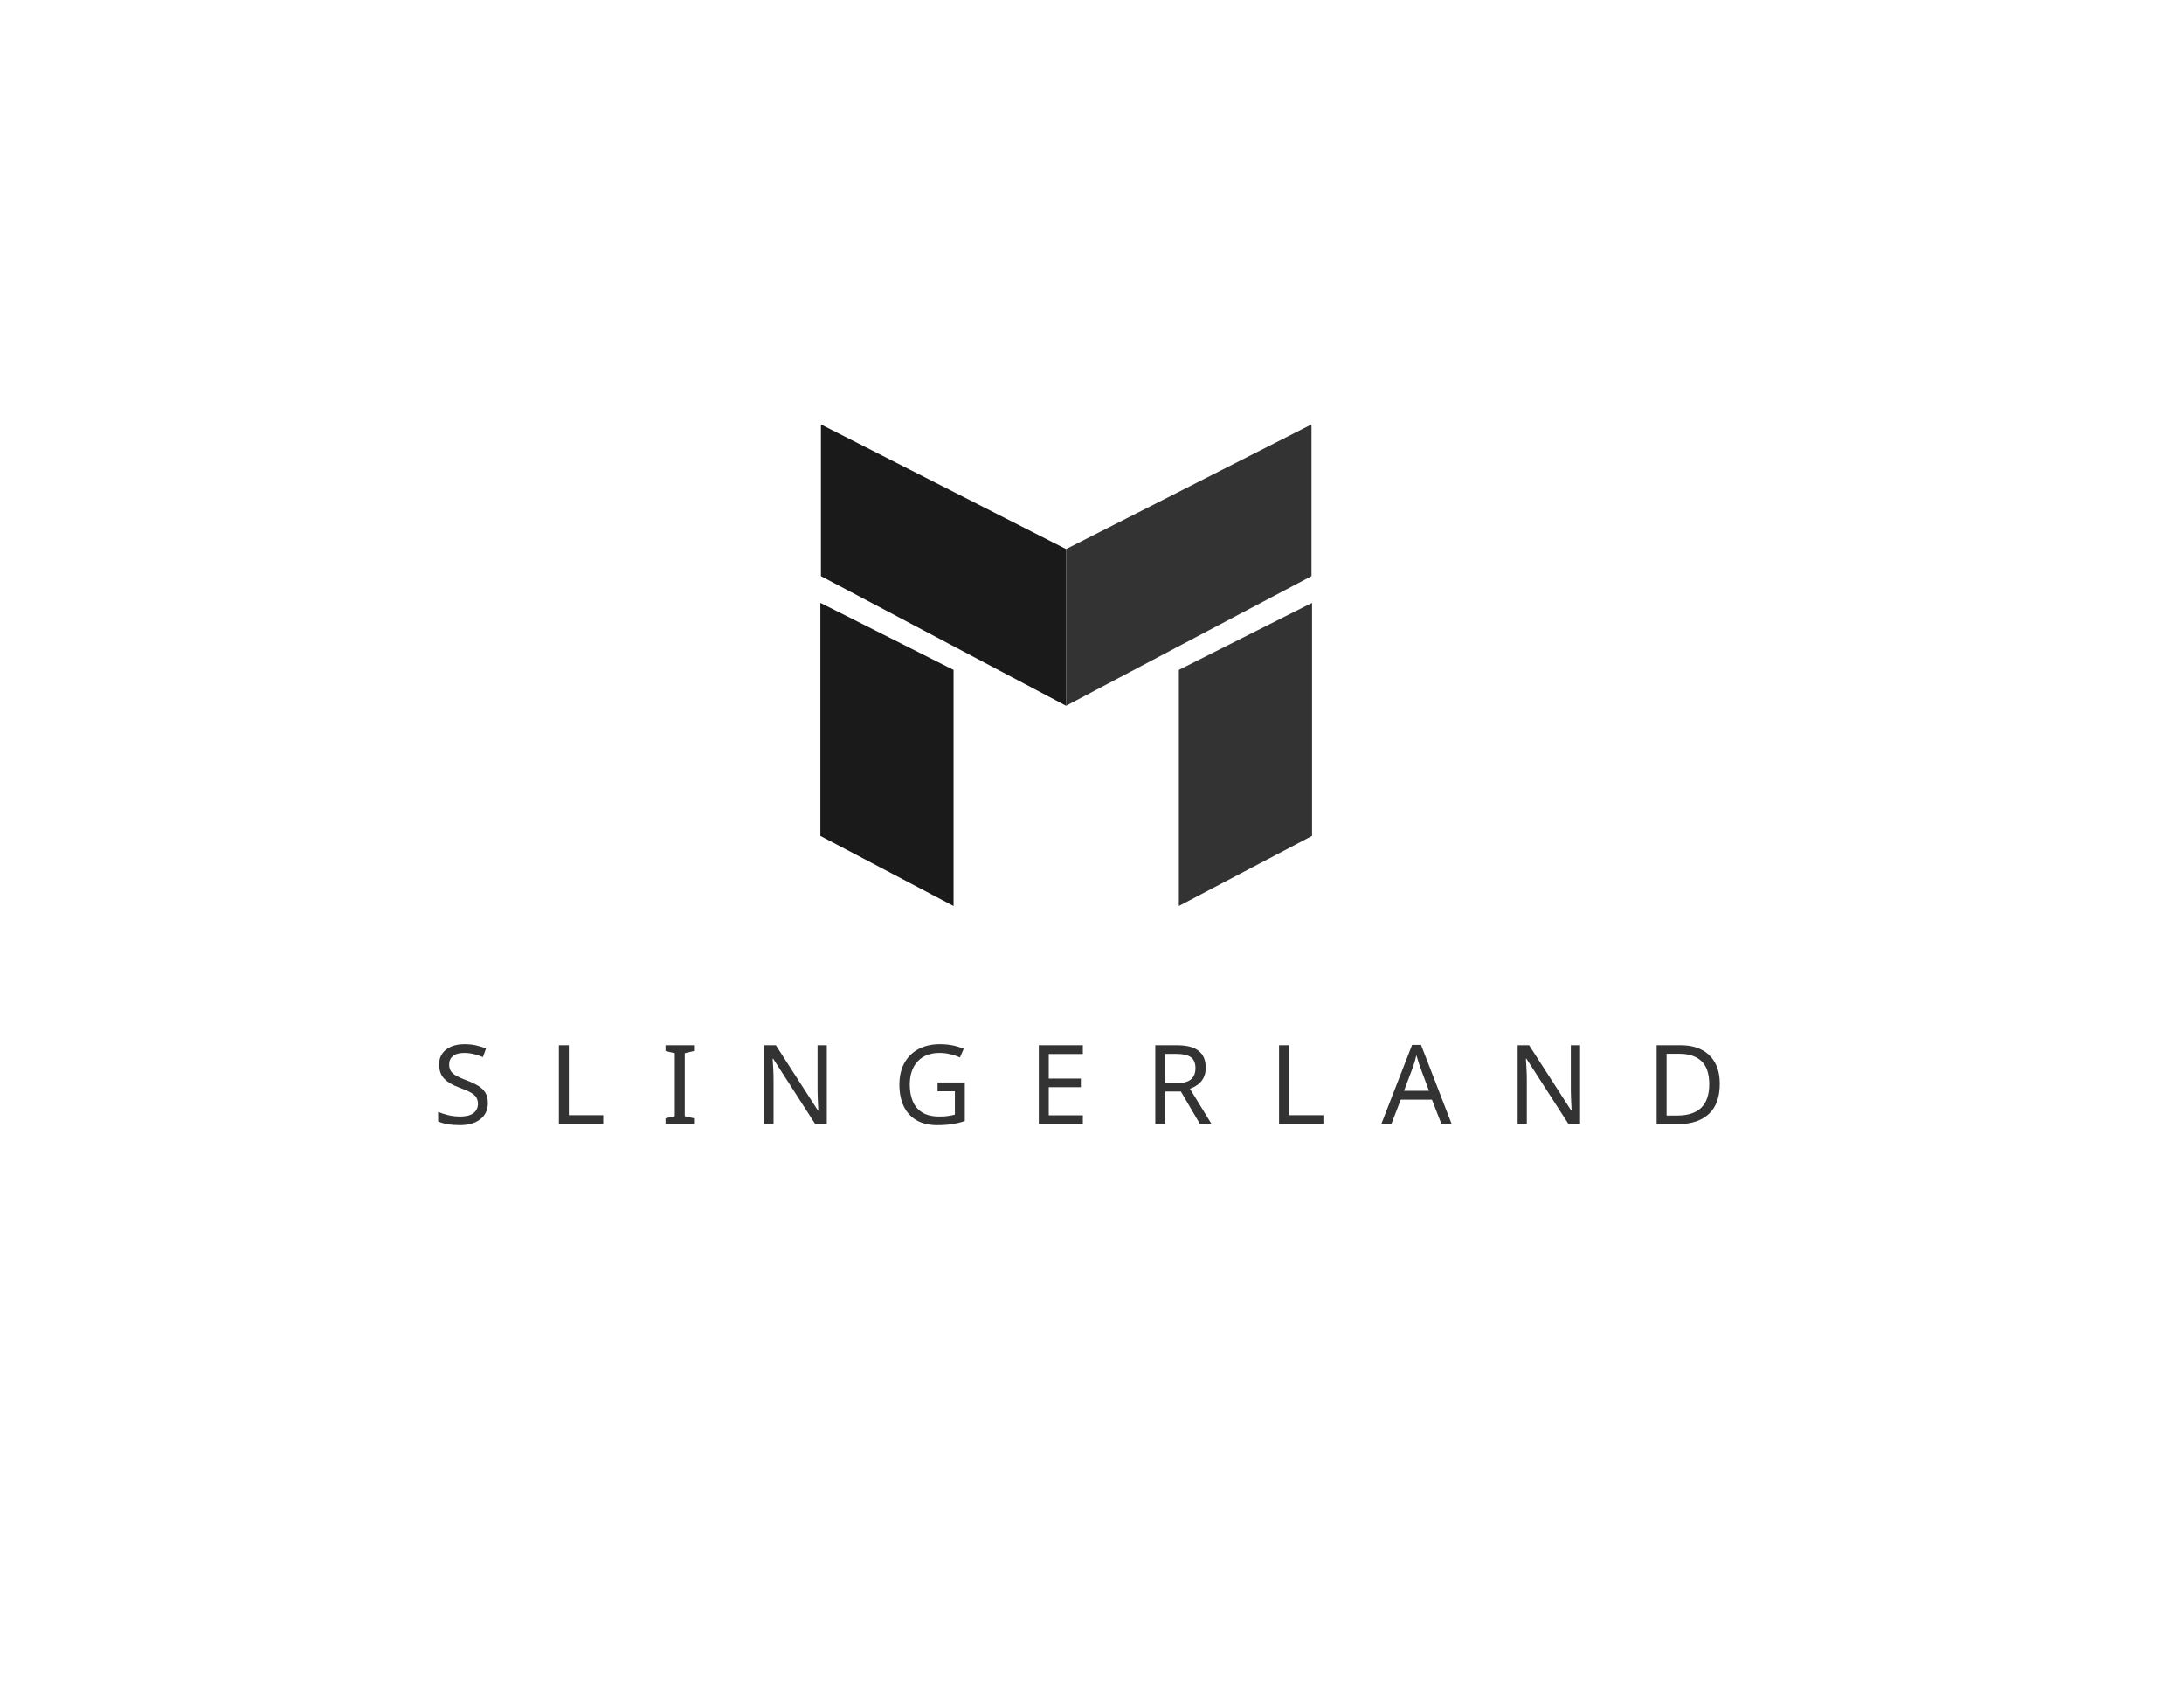
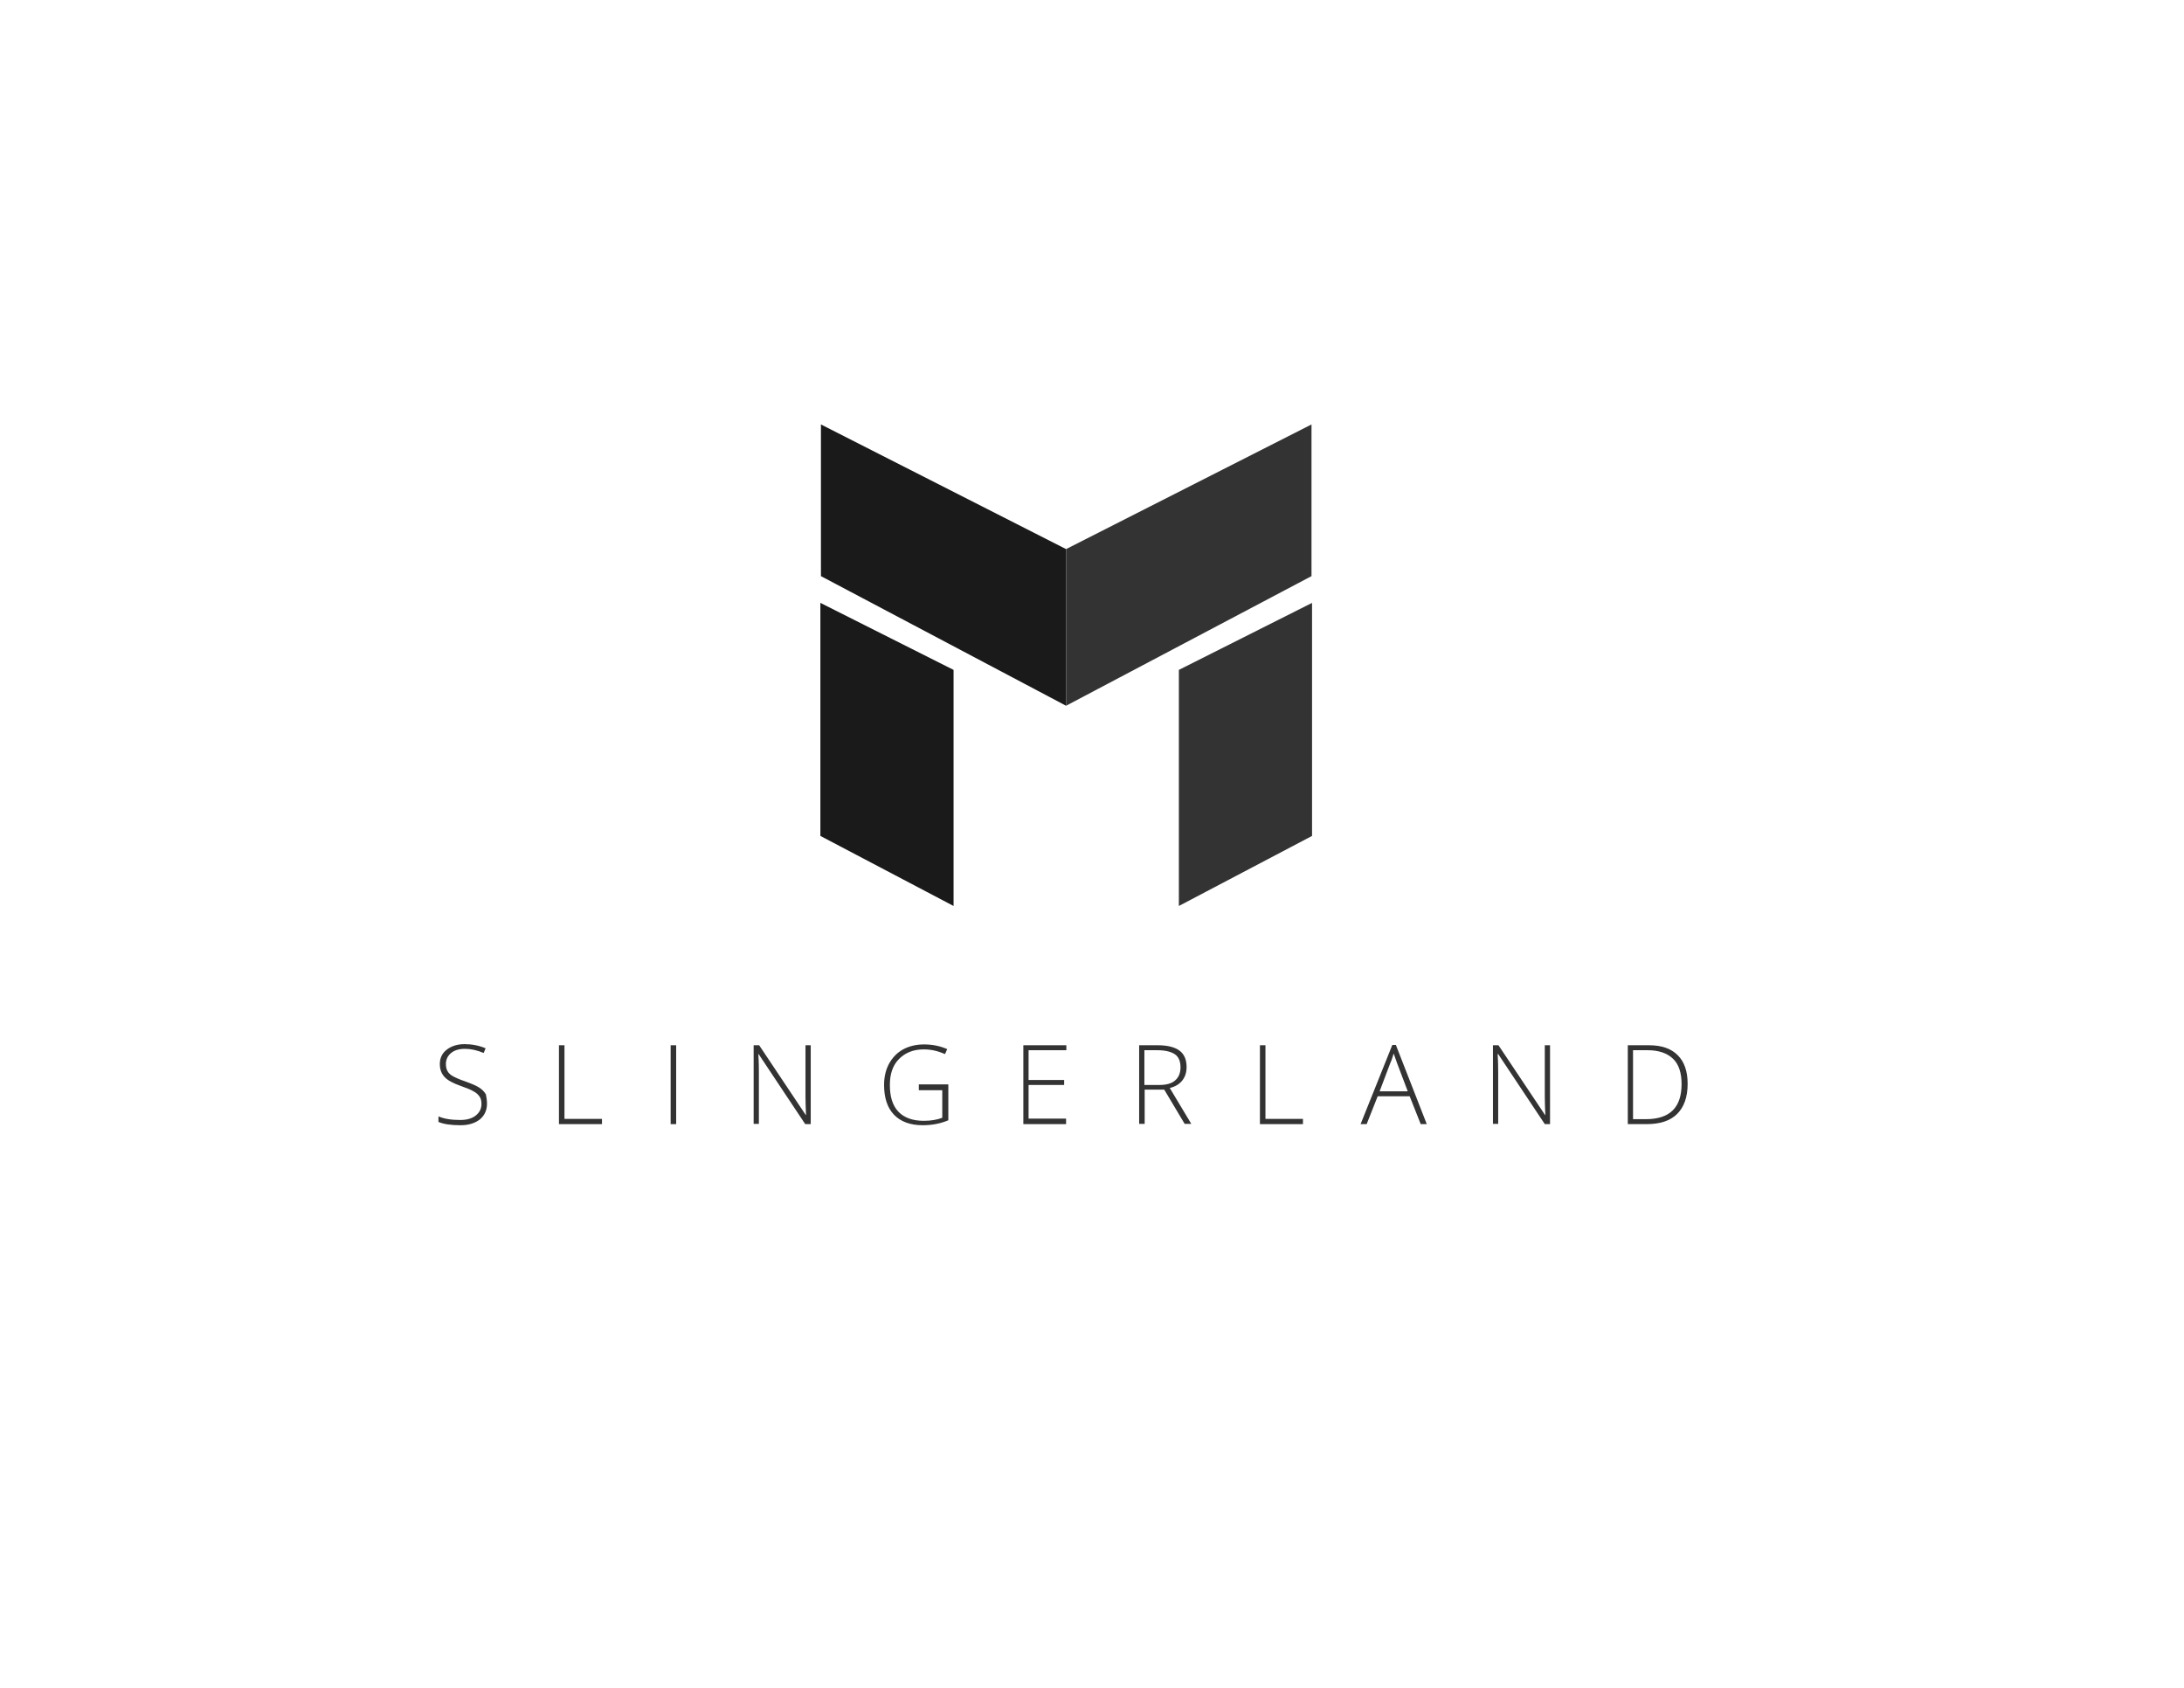
<svg xmlns="http://www.w3.org/2000/svg" version="1.1" id="Layer_1" x="0px" y="0px" viewBox="0 0 792 612" style="enable-background:new 0 0 792 612;" xml:space="preserve">
  <style type="text/css">
- 	.st0{fill:none;}
- 	.st1{fill:#333333;}
- 	.st2{font-family:'OpenSans-Light';}
- 	.st3{font-size:40px;}
- 	.st4{letter-spacing:20;}
- 	.st5{fill:#1A1A1A;}
+ 	.st0{fill:#333333;}
+ 	.st1{fill:#1A1A1A;}
</style>
  <path d="M-88.3,587c0,0.1-0.1,0.2-0.1,0.2c-0.1,0-0.1,0-0.2,0C-88.5,587.1-88.5,587-88.3,587C-88.4,586.9-88.4,586.9-88.3,587z" />
  <g>
-     <rect x="156.8" y="377.2" class="st0" width="459.7" height="129" />
-     <text transform="matrix(1 0 0 1 156.8352 407.5659)" class="st1 st2 st3 st4">SLINGERLAND</text>
-     <polygon class="st1" points="475.8,303.1 427.5,328.5 427.5,242.9 475.8,218.6  " />
-     <polygon class="st5" points="297.5,303.1 345.8,328.5 345.8,242.9 297.5,218.6  " />
-     <polygon class="st5" points="386.6,199.1 386.6,255.9 297.7,208.9 297.7,153.9  " />
-     <polygon class="st1" points="386.6,199.1 386.6,255.9 475.6,208.9 475.6,153.9  " />
+     <path class="st0" d="M176.6,400.2c0,2.4-0.9,4.3-2.6,5.7c-1.8,1.4-4.1,2.1-7,2.1c-3.5,0-6.2-0.4-8-1.2v-2c2.1,0.9,4.7,1.3,7.9,1.3   c2.3,0,4.2-0.5,5.6-1.6c1.4-1.1,2.1-2.5,2.1-4.2c0-1.1-0.2-2-0.7-2.7c-0.5-0.7-1.2-1.4-2.2-1.9c-1-0.6-2.5-1.2-4.5-1.9   c-2.9-1-4.9-2.1-6-3.3s-1.7-2.7-1.7-4.7c0-2.1,0.8-3.9,2.5-5.2c1.7-1.3,3.8-2,6.5-2c2.7,0,5.2,0.5,7.6,1.5l-0.7,1.7   c-2.4-1-4.6-1.5-6.8-1.5c-2.1,0-3.8,0.5-5,1.5s-1.9,2.3-1.9,4c0,1.1,0.2,1.9,0.6,2.6c0.4,0.7,1,1.3,1.9,1.8   c0.9,0.5,2.4,1.2,4.5,1.9c2.2,0.8,3.9,1.5,5,2.2c1.1,0.7,1.9,1.5,2.5,2.5C176.4,397.8,176.6,398.9,176.6,400.2z" />
+     <path class="st0" d="M202.7,407.6V379h2v26.7h13.6v1.9H202.7z" />
+     <path class="st0" d="M243.2,407.6V379h2v28.6H243.2z" />
+     <path class="st0" d="M294,407.6h-2l-16.9-25.4H275c0.2,3,0.2,5.3,0.2,6.8v18.5h-1.9V379h2l16.9,25.3h0.1c-0.1-2.3-0.2-4.6-0.2-6.7   V379h1.9V407.6z" />
+     <path class="st0" d="M333.4,393.2h10.5v13c-2.8,1.2-5.9,1.8-9.3,1.8c-4.5,0-8-1.3-10.4-3.8s-3.6-6.1-3.6-10.8   c0-2.9,0.6-5.5,1.8-7.7s2.9-4,5.1-5.2c2.2-1.2,4.8-1.8,7.6-1.8c3.1,0,5.9,0.6,8.4,1.7l-0.8,1.8c-2.5-1.1-5-1.7-7.7-1.7   c-3.8,0-6.7,1.2-9,3.5s-3.3,5.5-3.3,9.4c0,4.3,1,7.5,3.1,9.7c2.1,2.2,5.2,3.3,9.2,3.3c2.6,0,4.9-0.4,6.7-1.1v-10h-8.5V393.2z" />
+     <path class="st0" d="M386.7,407.6h-15.6V379h15.6v1.8H373v10.8h12.9v1.8H373v12.2h13.6V407.6z" />
+     <path class="st0" d="M415.1,395.1v12.4h-2V379h6.8c3.5,0,6.2,0.7,7.9,2s2.5,3.3,2.5,5.9c0,1.9-0.5,3.5-1.5,4.8s-2.5,2.3-4.6,2.8   l7.8,13h-2.4l-7.4-12.4H415.1z M415.1,393.4h5.4c2.4,0,4.3-0.5,5.6-1.6s2-2.7,2-4.8c0-2.2-0.7-3.8-2-4.7s-3.4-1.5-6.4-1.5h-4.7   V393.4z" />
+     <path class="st0" d="M456.9,407.6V379h2v26.7h13.6v1.9H456.9z" />
+     <path class="st0" d="M511.2,397.5h-11.6l-4,10.1h-2.2l11.5-28.7h1.3l11.2,28.7h-2.2L511.2,397.5z M500.3,395.7h10.2l-3.9-10.3   c-0.3-0.8-0.7-1.9-1.2-3.4c-0.4,1.2-0.7,2.4-1.2,3.4L500.3,395.7z" />
+     <path class="st0" d="M562.2,407.6h-2l-16.9-25.4h-0.2c0.2,3,0.2,5.3,0.2,6.8v18.5h-1.9V379h2l16.9,25.3h0.1   c-0.1-2.3-0.2-4.6-0.2-6.7V379h1.9V407.6z" />
+     <path class="st0" d="M612,393c0,4.8-1.3,8.4-3.8,10.9s-6.2,3.7-11.1,3.7h-6.8V379h7.7c4.6,0,8,1.2,10.4,3.6S612,388.4,612,393z    M609.8,393.1c0-4.1-1-7.2-3.1-9.2s-5.1-3.1-9.2-3.1h-5.3v25h4.7C605.5,405.8,609.8,401.6,609.8,393.1z" />
  </g>
+   <polygon class="st0" points="475.8,303.1 427.5,328.5 427.5,242.9 475.8,218.6 " />
+   <polygon class="st1" points="297.5,303.1 345.8,328.5 345.8,242.9 297.5,218.6 " />
+   <polygon class="st1" points="386.6,199.1 386.6,255.9 297.7,208.9 297.7,153.9 " />
+   <polygon class="st0" points="386.6,199.1 386.6,255.9 475.6,208.9 475.6,153.9 " />
</svg>
